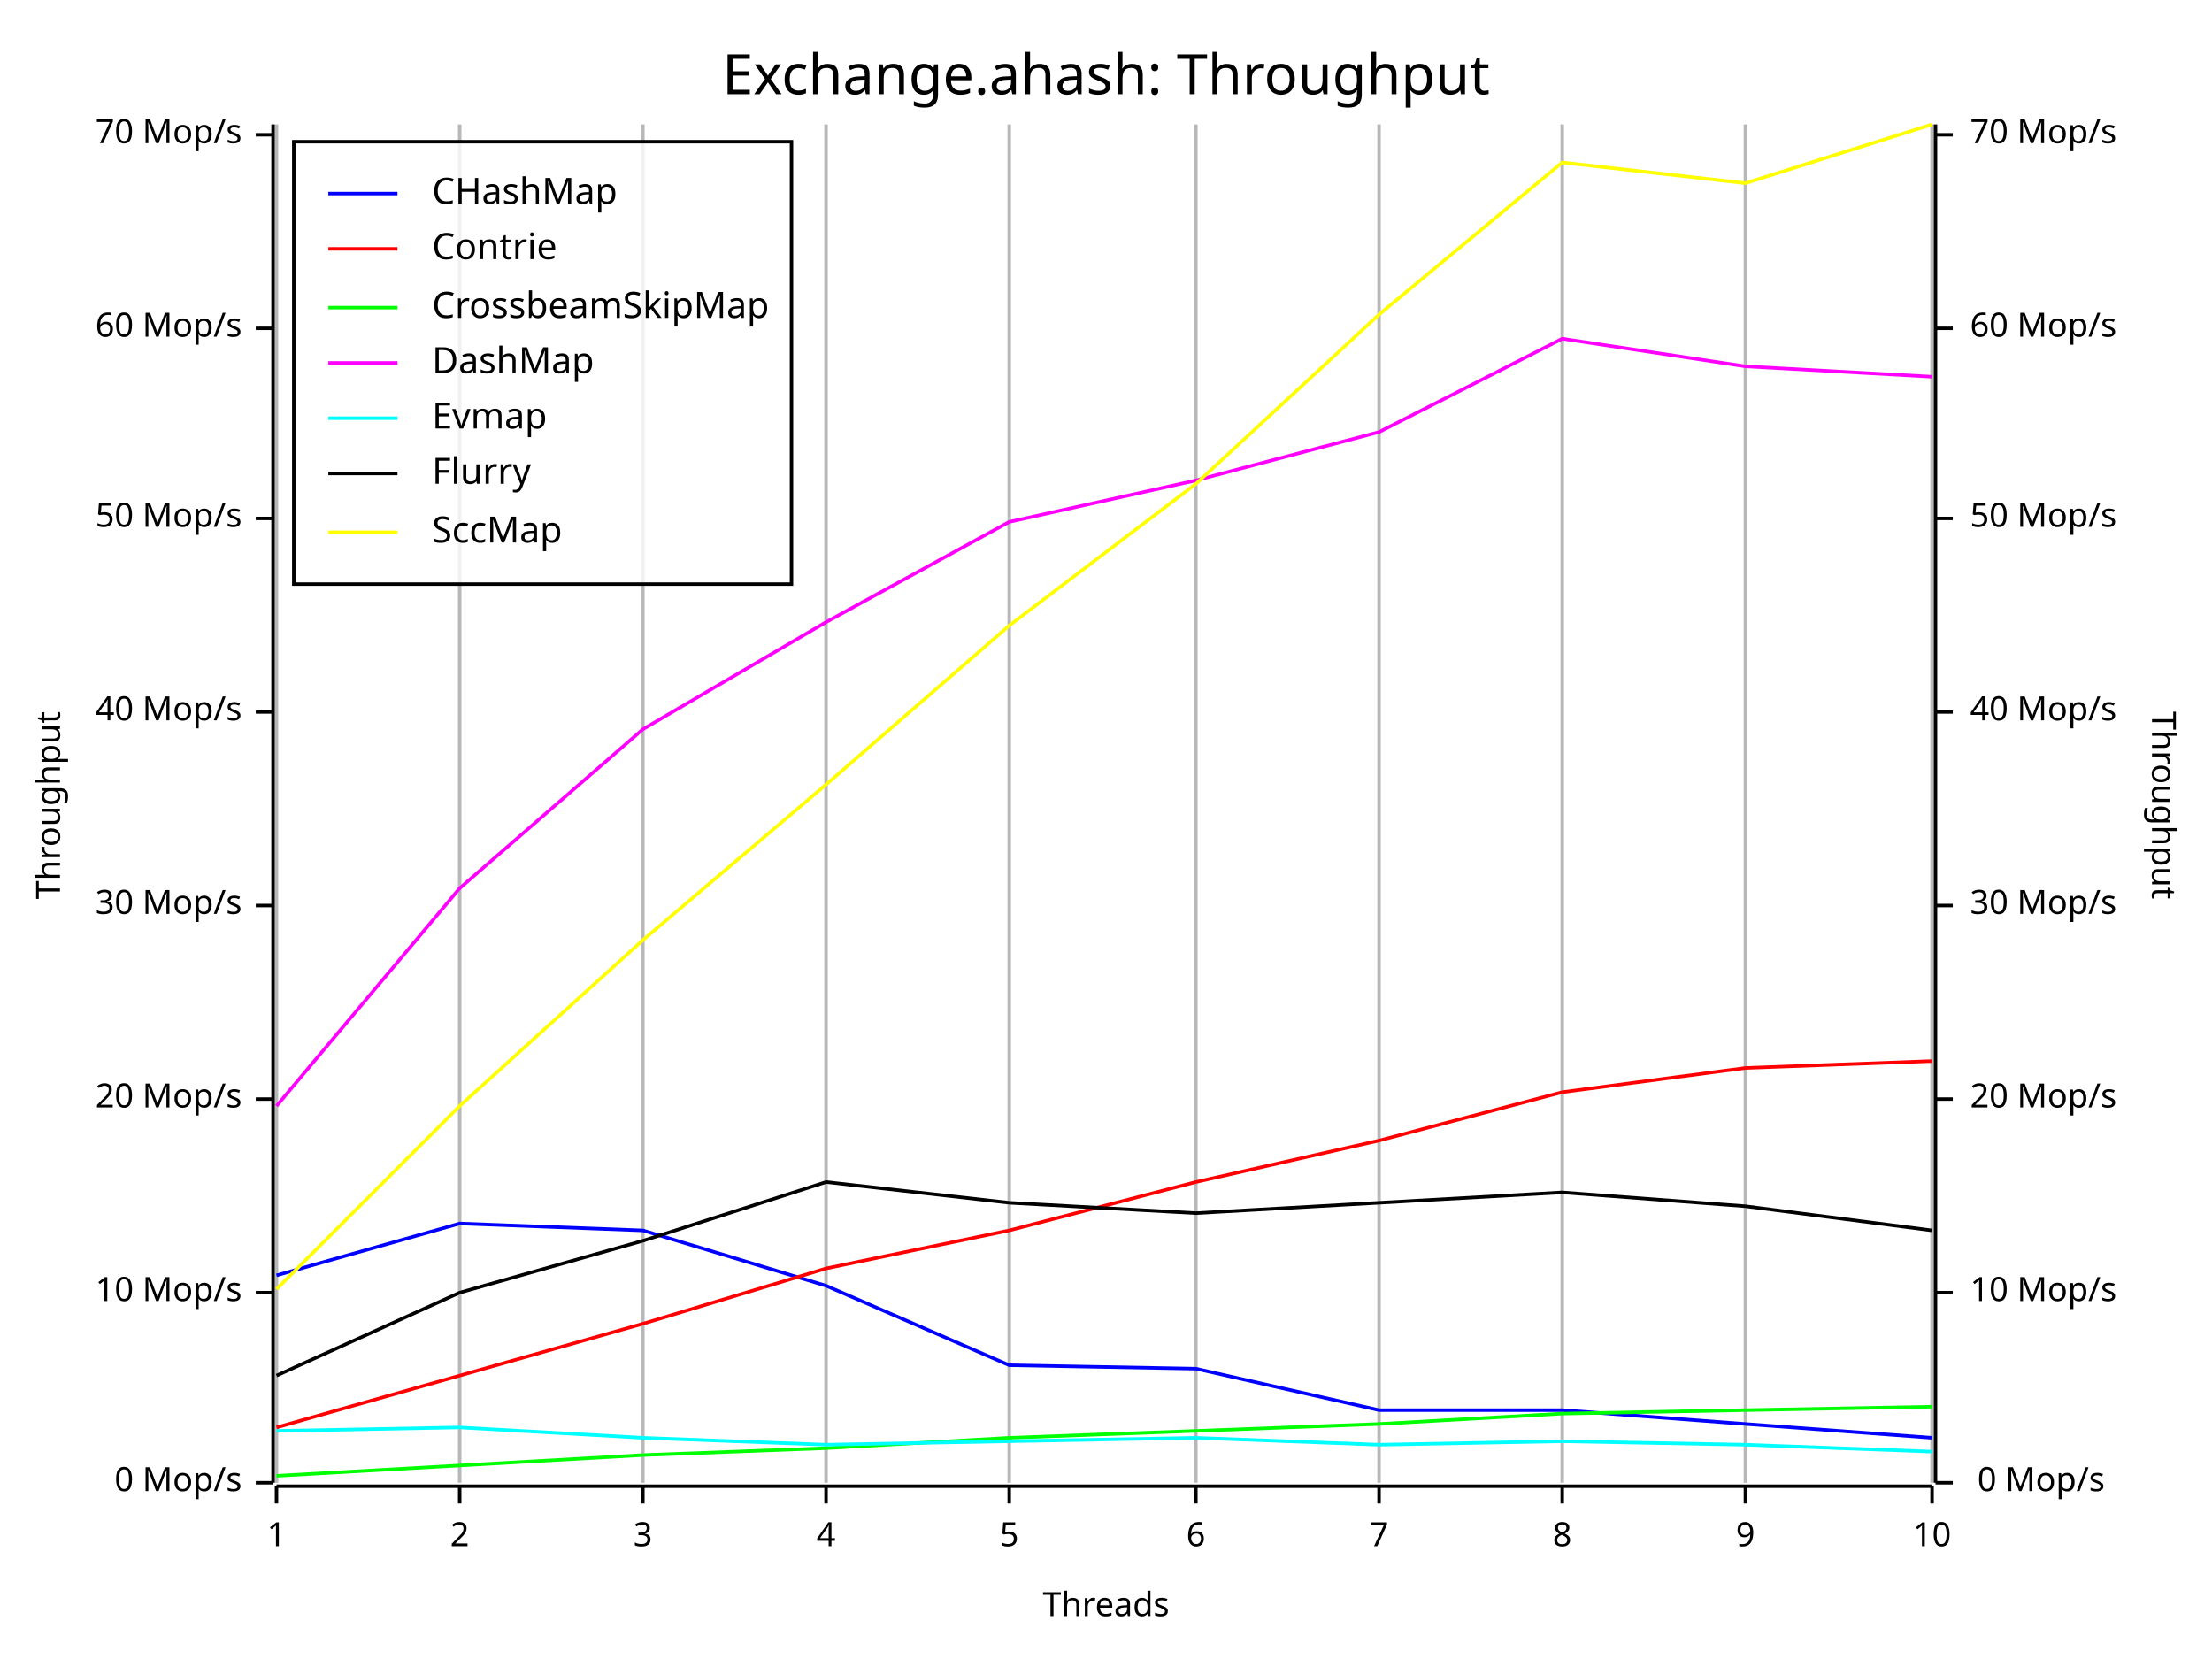
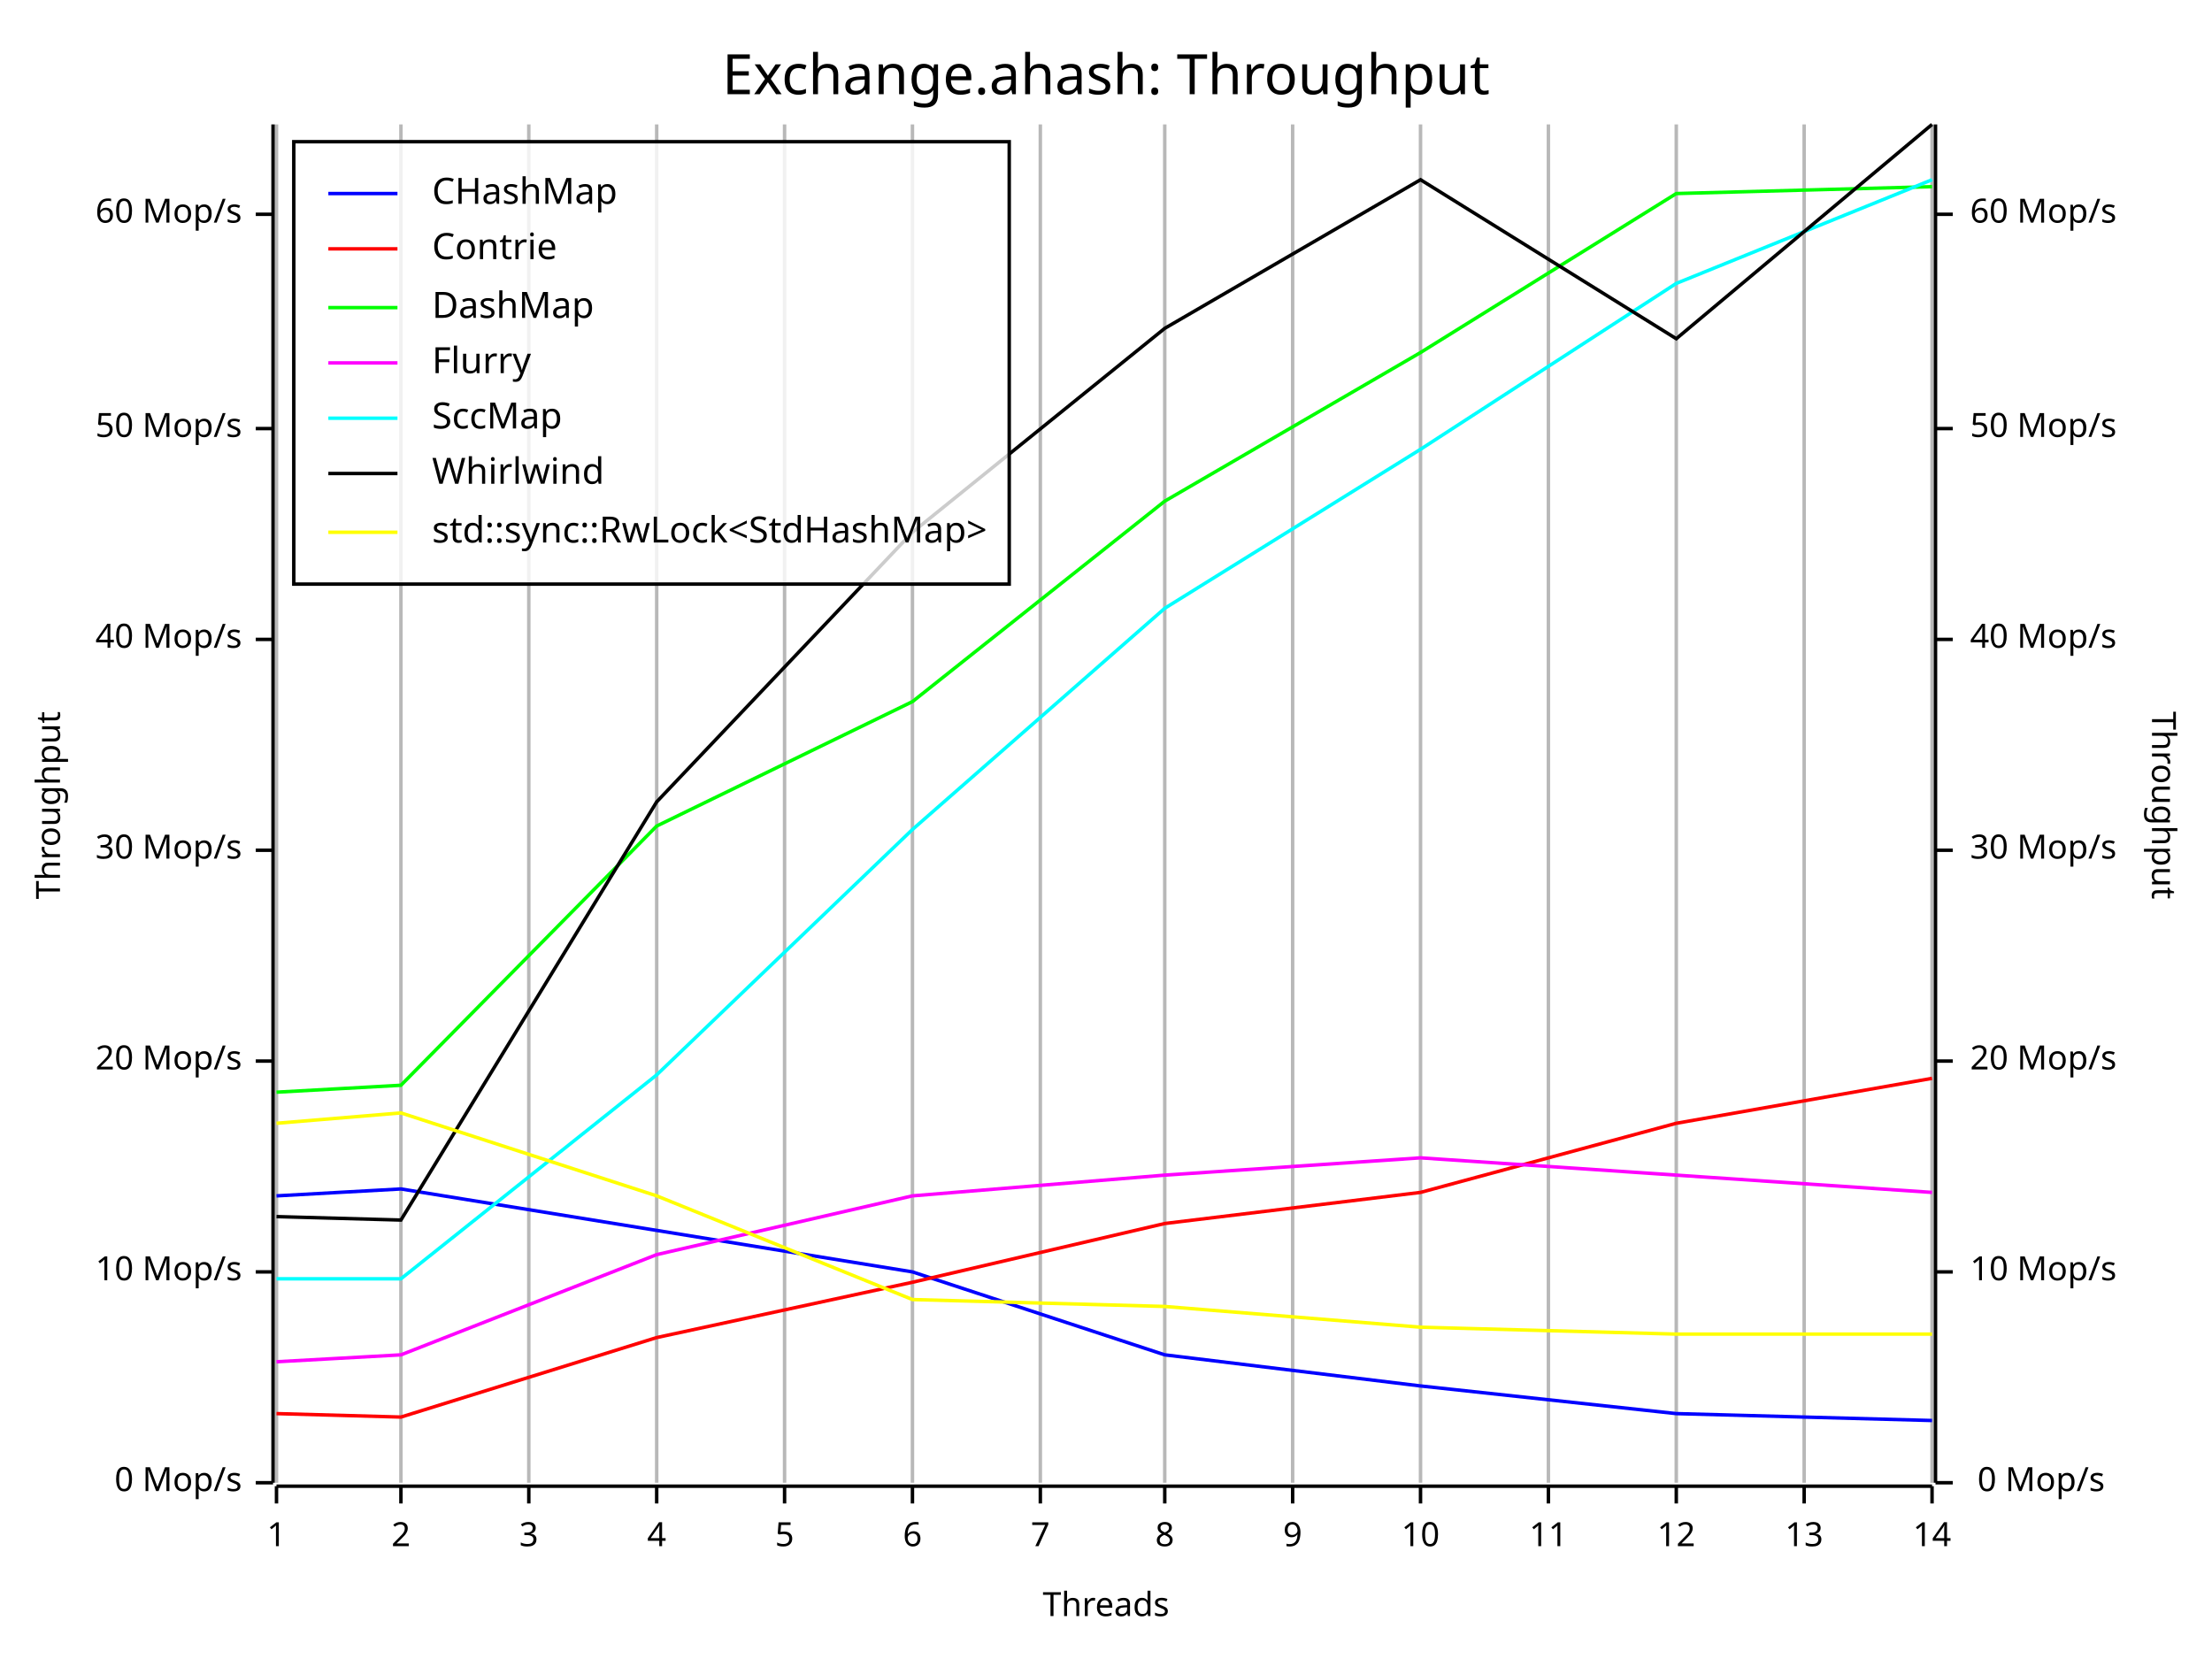
<svg xmlns="http://www.w3.org/2000/svg" width="640" height="480" viewBox="0 0 640 480">
  <rect x="0" y="0" width="640" height="480" opacity="1" fill="#FFFFFF" stroke="none" />
  <text x="320" y="15" dy="0.76em" text-anchor="middle" font-family="Fira Code" font-size="16.129" opacity="1" fill="#000000">
Exchange.ahash: Throughput
</text>
  <line opacity="0.1" stroke="#000000" stroke-width="1" x1="80" y1="429" x2="80" y2="36" />
-   <line opacity="0.1" stroke="#000000" stroke-width="1" x1="133" y1="429" x2="133" y2="36" />
-   <line opacity="0.1" stroke="#000000" stroke-width="1" x1="186" y1="429" x2="186" y2="36" />
-   <line opacity="0.1" stroke="#000000" stroke-width="1" x1="239" y1="429" x2="239" y2="36" />
-   <line opacity="0.1" stroke="#000000" stroke-width="1" x1="292" y1="429" x2="292" y2="36" />
-   <line opacity="0.1" stroke="#000000" stroke-width="1" x1="346" y1="429" x2="346" y2="36" />
-   <line opacity="0.1" stroke="#000000" stroke-width="1" x1="399" y1="429" x2="399" y2="36" />
-   <line opacity="0.1" stroke="#000000" stroke-width="1" x1="452" y1="429" x2="452" y2="36" />
-   <line opacity="0.1" stroke="#000000" stroke-width="1" x1="505" y1="429" x2="505" y2="36" />
+   <line opacity="0.1" stroke="#000000" stroke-width="1" x1="116" y1="429" x2="116" y2="36" />
+   <line opacity="0.1" stroke="#000000" stroke-width="1" x1="153" y1="429" x2="153" y2="36" />
+   <line opacity="0.1" stroke="#000000" stroke-width="1" x1="190" y1="429" x2="190" y2="36" />
+   <line opacity="0.1" stroke="#000000" stroke-width="1" x1="227" y1="429" x2="227" y2="36" />
+   <line opacity="0.1" stroke="#000000" stroke-width="1" x1="264" y1="429" x2="264" y2="36" />
+   <line opacity="0.1" stroke="#000000" stroke-width="1" x1="301" y1="429" x2="301" y2="36" />
+   <line opacity="0.1" stroke="#000000" stroke-width="1" x1="337" y1="429" x2="337" y2="36" />
+   <line opacity="0.1" stroke="#000000" stroke-width="1" x1="374" y1="429" x2="374" y2="36" />
+   <line opacity="0.1" stroke="#000000" stroke-width="1" x1="411" y1="429" x2="411" y2="36" />
+   <line opacity="0.1" stroke="#000000" stroke-width="1" x1="448" y1="429" x2="448" y2="36" />
+   <line opacity="0.1" stroke="#000000" stroke-width="1" x1="485" y1="429" x2="485" y2="36" />
+   <line opacity="0.1" stroke="#000000" stroke-width="1" x1="522" y1="429" x2="522" y2="36" />
  <line opacity="0.1" stroke="#000000" stroke-width="1" x1="559" y1="429" x2="559" y2="36" />
  <text x="10" y="233" dy="0.76em" text-anchor="middle" font-family="sans-serif" font-size="9.677" opacity="1" fill="#000000" transform="rotate(270, 10, 233)">
Throughput
</text>
  <text x="320" y="470" dy="-0.5ex" text-anchor="middle" font-family="sans-serif" font-size="9.677" opacity="1" fill="#000000">
Threads
</text>
  <text x="630" y="233" dy="0.76em" text-anchor="middle" font-family="sans-serif" font-size="9.677" opacity="1" fill="#000000" transform="rotate(90, 630, 233)">
Throughput
</text>
  <line opacity="0.2" stroke="#000000" stroke-width="1" x1="80" y1="429" x2="80" y2="36" />
-   <line opacity="0.2" stroke="#000000" stroke-width="1" x1="133" y1="429" x2="133" y2="36" />
-   <line opacity="0.2" stroke="#000000" stroke-width="1" x1="186" y1="429" x2="186" y2="36" />
-   <line opacity="0.2" stroke="#000000" stroke-width="1" x1="239" y1="429" x2="239" y2="36" />
-   <line opacity="0.2" stroke="#000000" stroke-width="1" x1="292" y1="429" x2="292" y2="36" />
-   <line opacity="0.2" stroke="#000000" stroke-width="1" x1="346" y1="429" x2="346" y2="36" />
-   <line opacity="0.2" stroke="#000000" stroke-width="1" x1="399" y1="429" x2="399" y2="36" />
-   <line opacity="0.2" stroke="#000000" stroke-width="1" x1="452" y1="429" x2="452" y2="36" />
-   <line opacity="0.2" stroke="#000000" stroke-width="1" x1="505" y1="429" x2="505" y2="36" />
+   <line opacity="0.2" stroke="#000000" stroke-width="1" x1="116" y1="429" x2="116" y2="36" />
+   <line opacity="0.2" stroke="#000000" stroke-width="1" x1="153" y1="429" x2="153" y2="36" />
+   <line opacity="0.2" stroke="#000000" stroke-width="1" x1="190" y1="429" x2="190" y2="36" />
+   <line opacity="0.2" stroke="#000000" stroke-width="1" x1="227" y1="429" x2="227" y2="36" />
+   <line opacity="0.2" stroke="#000000" stroke-width="1" x1="264" y1="429" x2="264" y2="36" />
+   <line opacity="0.2" stroke="#000000" stroke-width="1" x1="301" y1="429" x2="301" y2="36" />
+   <line opacity="0.2" stroke="#000000" stroke-width="1" x1="337" y1="429" x2="337" y2="36" />
+   <line opacity="0.2" stroke="#000000" stroke-width="1" x1="374" y1="429" x2="374" y2="36" />
+   <line opacity="0.2" stroke="#000000" stroke-width="1" x1="411" y1="429" x2="411" y2="36" />
+   <line opacity="0.2" stroke="#000000" stroke-width="1" x1="448" y1="429" x2="448" y2="36" />
+   <line opacity="0.2" stroke="#000000" stroke-width="1" x1="485" y1="429" x2="485" y2="36" />
+   <line opacity="0.2" stroke="#000000" stroke-width="1" x1="522" y1="429" x2="522" y2="36" />
  <line opacity="0.2" stroke="#000000" stroke-width="1" x1="559" y1="429" x2="559" y2="36" />
  <polyline fill="none" opacity="1" stroke="#000000" stroke-width="1" points="79,36 79,429 " />
  <text x="70" y="429" dy="0.5ex" text-anchor="end" font-family="sans-serif" font-size="9.677" opacity="1" fill="#000000">
0 Mop/s
</text>
  <polyline fill="none" opacity="1" stroke="#000000" stroke-width="1" points="74,429 79,429 " />
-   <text x="70" y="374" dy="0.5ex" text-anchor="end" font-family="sans-serif" font-size="9.677" opacity="1" fill="#000000">
+   <text x="70" y="368" dy="0.5ex" text-anchor="end" font-family="sans-serif" font-size="9.677" opacity="1" fill="#000000">
10 Mop/s
</text>
-   <polyline fill="none" opacity="1" stroke="#000000" stroke-width="1" points="74,374 79,374 " />
-   <text x="70" y="318" dy="0.5ex" text-anchor="end" font-family="sans-serif" font-size="9.677" opacity="1" fill="#000000">
+   <polyline fill="none" opacity="1" stroke="#000000" stroke-width="1" points="74,368 79,368 " />
+   <text x="70" y="307" dy="0.5ex" text-anchor="end" font-family="sans-serif" font-size="9.677" opacity="1" fill="#000000">
20 Mop/s
</text>
-   <polyline fill="none" opacity="1" stroke="#000000" stroke-width="1" points="74,318 79,318 " />
-   <text x="70" y="262" dy="0.5ex" text-anchor="end" font-family="sans-serif" font-size="9.677" opacity="1" fill="#000000">
+   <polyline fill="none" opacity="1" stroke="#000000" stroke-width="1" points="74,307 79,307 " />
+   <text x="70" y="246" dy="0.5ex" text-anchor="end" font-family="sans-serif" font-size="9.677" opacity="1" fill="#000000">
30 Mop/s
</text>
-   <polyline fill="none" opacity="1" stroke="#000000" stroke-width="1" points="74,262 79,262 " />
-   <text x="70" y="206" dy="0.5ex" text-anchor="end" font-family="sans-serif" font-size="9.677" opacity="1" fill="#000000">
+   <polyline fill="none" opacity="1" stroke="#000000" stroke-width="1" points="74,246 79,246 " />
+   <text x="70" y="185" dy="0.5ex" text-anchor="end" font-family="sans-serif" font-size="9.677" opacity="1" fill="#000000">
40 Mop/s
</text>
-   <polyline fill="none" opacity="1" stroke="#000000" stroke-width="1" points="74,206 79,206 " />
-   <text x="70" y="150" dy="0.5ex" text-anchor="end" font-family="sans-serif" font-size="9.677" opacity="1" fill="#000000">
+   <polyline fill="none" opacity="1" stroke="#000000" stroke-width="1" points="74,185 79,185 " />
+   <text x="70" y="124" dy="0.5ex" text-anchor="end" font-family="sans-serif" font-size="9.677" opacity="1" fill="#000000">
50 Mop/s
</text>
-   <polyline fill="none" opacity="1" stroke="#000000" stroke-width="1" points="74,150 79,150 " />
-   <text x="70" y="95" dy="0.5ex" text-anchor="end" font-family="sans-serif" font-size="9.677" opacity="1" fill="#000000">
+   <polyline fill="none" opacity="1" stroke="#000000" stroke-width="1" points="74,124 79,124 " />
+   <text x="70" y="62" dy="0.5ex" text-anchor="end" font-family="sans-serif" font-size="9.677" opacity="1" fill="#000000">
60 Mop/s
</text>
-   <polyline fill="none" opacity="1" stroke="#000000" stroke-width="1" points="74,95 79,95 " />
-   <text x="70" y="39" dy="0.5ex" text-anchor="end" font-family="sans-serif" font-size="9.677" opacity="1" fill="#000000">
- 70 Mop/s
- </text>
-   <polyline fill="none" opacity="1" stroke="#000000" stroke-width="1" points="74,39 79,39 " />
+   <polyline fill="none" opacity="1" stroke="#000000" stroke-width="1" points="74,62 79,62 " />
  <polyline fill="none" opacity="1" stroke="#000000" stroke-width="1" points="80,430 559,430 " />
  <text x="80" y="440" dy="0.76em" text-anchor="middle" font-family="sans-serif" font-size="9.677" opacity="1" fill="#000000">
1
</text>
  <polyline fill="none" opacity="1" stroke="#000000" stroke-width="1" points="80,430 80,435 " />
-   <text x="133" y="440" dy="0.76em" text-anchor="middle" font-family="sans-serif" font-size="9.677" opacity="1" fill="#000000">
+   <text x="116" y="440" dy="0.76em" text-anchor="middle" font-family="sans-serif" font-size="9.677" opacity="1" fill="#000000">
2
</text>
-   <polyline fill="none" opacity="1" stroke="#000000" stroke-width="1" points="133,430 133,435 " />
-   <text x="186" y="440" dy="0.76em" text-anchor="middle" font-family="sans-serif" font-size="9.677" opacity="1" fill="#000000">
+   <polyline fill="none" opacity="1" stroke="#000000" stroke-width="1" points="116,430 116,435 " />
+   <text x="153" y="440" dy="0.76em" text-anchor="middle" font-family="sans-serif" font-size="9.677" opacity="1" fill="#000000">
3
</text>
-   <polyline fill="none" opacity="1" stroke="#000000" stroke-width="1" points="186,430 186,435 " />
-   <text x="239" y="440" dy="0.76em" text-anchor="middle" font-family="sans-serif" font-size="9.677" opacity="1" fill="#000000">
+   <polyline fill="none" opacity="1" stroke="#000000" stroke-width="1" points="153,430 153,435 " />
+   <text x="190" y="440" dy="0.76em" text-anchor="middle" font-family="sans-serif" font-size="9.677" opacity="1" fill="#000000">
4
</text>
-   <polyline fill="none" opacity="1" stroke="#000000" stroke-width="1" points="239,430 239,435 " />
-   <text x="292" y="440" dy="0.76em" text-anchor="middle" font-family="sans-serif" font-size="9.677" opacity="1" fill="#000000">
+   <polyline fill="none" opacity="1" stroke="#000000" stroke-width="1" points="190,430 190,435 " />
+   <text x="227" y="440" dy="0.76em" text-anchor="middle" font-family="sans-serif" font-size="9.677" opacity="1" fill="#000000">
5
</text>
-   <polyline fill="none" opacity="1" stroke="#000000" stroke-width="1" points="292,430 292,435 " />
-   <text x="346" y="440" dy="0.76em" text-anchor="middle" font-family="sans-serif" font-size="9.677" opacity="1" fill="#000000">
+   <polyline fill="none" opacity="1" stroke="#000000" stroke-width="1" points="227,430 227,435 " />
+   <text x="264" y="440" dy="0.76em" text-anchor="middle" font-family="sans-serif" font-size="9.677" opacity="1" fill="#000000">
6
</text>
-   <polyline fill="none" opacity="1" stroke="#000000" stroke-width="1" points="346,430 346,435 " />
-   <text x="399" y="440" dy="0.76em" text-anchor="middle" font-family="sans-serif" font-size="9.677" opacity="1" fill="#000000">
+   <polyline fill="none" opacity="1" stroke="#000000" stroke-width="1" points="264,430 264,435 " />
+   <text x="301" y="440" dy="0.76em" text-anchor="middle" font-family="sans-serif" font-size="9.677" opacity="1" fill="#000000">
7
</text>
-   <polyline fill="none" opacity="1" stroke="#000000" stroke-width="1" points="399,430 399,435 " />
-   <text x="452" y="440" dy="0.76em" text-anchor="middle" font-family="sans-serif" font-size="9.677" opacity="1" fill="#000000">
+   <polyline fill="none" opacity="1" stroke="#000000" stroke-width="1" points="301,430 301,435 " />
+   <text x="337" y="440" dy="0.76em" text-anchor="middle" font-family="sans-serif" font-size="9.677" opacity="1" fill="#000000">
8
</text>
-   <polyline fill="none" opacity="1" stroke="#000000" stroke-width="1" points="452,430 452,435 " />
-   <text x="505" y="440" dy="0.76em" text-anchor="middle" font-family="sans-serif" font-size="9.677" opacity="1" fill="#000000">
+   <polyline fill="none" opacity="1" stroke="#000000" stroke-width="1" points="337,430 337,435 " />
+   <text x="374" y="440" dy="0.76em" text-anchor="middle" font-family="sans-serif" font-size="9.677" opacity="1" fill="#000000">
9
</text>
-   <polyline fill="none" opacity="1" stroke="#000000" stroke-width="1" points="505,430 505,435 " />
+   <polyline fill="none" opacity="1" stroke="#000000" stroke-width="1" points="374,430 374,435 " />
+   <text x="411" y="440" dy="0.76em" text-anchor="middle" font-family="sans-serif" font-size="9.677" opacity="1" fill="#000000">
+ 10
+ </text>
+   <polyline fill="none" opacity="1" stroke="#000000" stroke-width="1" points="411,430 411,435 " />
+   <text x="448" y="440" dy="0.76em" text-anchor="middle" font-family="sans-serif" font-size="9.677" opacity="1" fill="#000000">
+ 11
+ </text>
+   <polyline fill="none" opacity="1" stroke="#000000" stroke-width="1" points="448,430 448,435 " />
+   <text x="485" y="440" dy="0.76em" text-anchor="middle" font-family="sans-serif" font-size="9.677" opacity="1" fill="#000000">
+ 12
+ </text>
+   <polyline fill="none" opacity="1" stroke="#000000" stroke-width="1" points="485,430 485,435 " />
+   <text x="522" y="440" dy="0.76em" text-anchor="middle" font-family="sans-serif" font-size="9.677" opacity="1" fill="#000000">
+ 13
+ </text>
+   <polyline fill="none" opacity="1" stroke="#000000" stroke-width="1" points="522,430 522,435 " />
  <text x="559" y="440" dy="0.76em" text-anchor="middle" font-family="sans-serif" font-size="9.677" opacity="1" fill="#000000">
- 10
+ 14
</text>
  <polyline fill="none" opacity="1" stroke="#000000" stroke-width="1" points="559,430 559,435 " />
  <polyline fill="none" opacity="1" stroke="#000000" stroke-width="1" points="560,36 560,429 " />
  <text x="609" y="429" dy="0.5ex" text-anchor="end" font-family="sans-serif" font-size="9.677" opacity="1" fill="#000000">
0 Mop/s
</text>
  <polyline fill="none" opacity="1" stroke="#000000" stroke-width="1" points="560,429 565,429 " />
-   <text x="570" y="374" dy="0.5ex" text-anchor="start" font-family="sans-serif" font-size="9.677" opacity="1" fill="#000000">
+   <text x="570" y="368" dy="0.5ex" text-anchor="start" font-family="sans-serif" font-size="9.677" opacity="1" fill="#000000">
10 Mop/s
</text>
-   <polyline fill="none" opacity="1" stroke="#000000" stroke-width="1" points="560,374 565,374 " />
-   <text x="570" y="318" dy="0.5ex" text-anchor="start" font-family="sans-serif" font-size="9.677" opacity="1" fill="#000000">
+   <polyline fill="none" opacity="1" stroke="#000000" stroke-width="1" points="560,368 565,368 " />
+   <text x="570" y="307" dy="0.5ex" text-anchor="start" font-family="sans-serif" font-size="9.677" opacity="1" fill="#000000">
20 Mop/s
</text>
-   <polyline fill="none" opacity="1" stroke="#000000" stroke-width="1" points="560,318 565,318 " />
-   <text x="570" y="262" dy="0.5ex" text-anchor="start" font-family="sans-serif" font-size="9.677" opacity="1" fill="#000000">
+   <polyline fill="none" opacity="1" stroke="#000000" stroke-width="1" points="560,307 565,307 " />
+   <text x="570" y="246" dy="0.5ex" text-anchor="start" font-family="sans-serif" font-size="9.677" opacity="1" fill="#000000">
30 Mop/s
</text>
-   <polyline fill="none" opacity="1" stroke="#000000" stroke-width="1" points="560,262 565,262 " />
-   <text x="570" y="206" dy="0.5ex" text-anchor="start" font-family="sans-serif" font-size="9.677" opacity="1" fill="#000000">
+   <polyline fill="none" opacity="1" stroke="#000000" stroke-width="1" points="560,246 565,246 " />
+   <text x="570" y="185" dy="0.5ex" text-anchor="start" font-family="sans-serif" font-size="9.677" opacity="1" fill="#000000">
40 Mop/s
</text>
-   <polyline fill="none" opacity="1" stroke="#000000" stroke-width="1" points="560,206 565,206 " />
-   <text x="570" y="150" dy="0.5ex" text-anchor="start" font-family="sans-serif" font-size="9.677" opacity="1" fill="#000000">
+   <polyline fill="none" opacity="1" stroke="#000000" stroke-width="1" points="560,185 565,185 " />
+   <text x="570" y="124" dy="0.5ex" text-anchor="start" font-family="sans-serif" font-size="9.677" opacity="1" fill="#000000">
50 Mop/s
</text>
-   <polyline fill="none" opacity="1" stroke="#000000" stroke-width="1" points="560,150 565,150 " />
-   <text x="570" y="95" dy="0.5ex" text-anchor="start" font-family="sans-serif" font-size="9.677" opacity="1" fill="#000000">
+   <polyline fill="none" opacity="1" stroke="#000000" stroke-width="1" points="560,124 565,124 " />
+   <text x="570" y="62" dy="0.5ex" text-anchor="start" font-family="sans-serif" font-size="9.677" opacity="1" fill="#000000">
60 Mop/s
</text>
-   <polyline fill="none" opacity="1" stroke="#000000" stroke-width="1" points="560,95 565,95 " />
-   <text x="570" y="39" dy="0.5ex" text-anchor="start" font-family="sans-serif" font-size="9.677" opacity="1" fill="#000000">
- 70 Mop/s
- </text>
-   <polyline fill="none" opacity="1" stroke="#000000" stroke-width="1" points="560,39 565,39 " />
-   <polyline fill="none" opacity="1" stroke="#0000FF" stroke-width="1" points="80,369 133,354 186,356 239,372 292,395 346,396 399,408 452,408 505,412 559,416 " />
-   <polyline fill="none" opacity="1" stroke="#FF0000" stroke-width="1" points="80,413 133,398 186,383 239,367 292,356 346,342 399,330 452,316 505,309 559,307 " />
-   <polyline fill="none" opacity="1" stroke="#00FF00" stroke-width="1" points="80,427 133,424 186,421 239,419 292,416 346,414 399,412 452,409 505,408 559,407 " />
-   <polyline fill="none" opacity="1" stroke="#FF00FF" stroke-width="1" points="80,320 133,257 186,211 239,180 292,151 346,139 399,125 452,98 505,106 559,109 " />
-   <polyline fill="none" opacity="1" stroke="#00FFFF" stroke-width="1" points="80,414 133,413 186,416 239,418 292,417 346,416 399,418 452,417 505,418 559,420 " />
-   <polyline fill="none" opacity="1" stroke="#000000" stroke-width="1" points="80,398 133,374 186,359 239,342 292,348 346,351 399,348 452,345 505,349 559,356 " />
-   <polyline fill="none" opacity="1" stroke="#FFFF00" stroke-width="1" points="80,373 133,320 186,272 239,227 292,181 346,140 399,91 452,47 505,53 559,36 " />
-   <rect x="85" y="41" width="144" height="128" opacity="0.8" fill="#FFFFFF" stroke="none" />
-   <rect x="85" y="41" width="144" height="128" opacity="1" fill="none" stroke="#000000" />
+   <polyline fill="none" opacity="1" stroke="#000000" stroke-width="1" points="560,62 565,62 " />
+   <polyline fill="none" opacity="1" stroke="#0000FF" stroke-width="1" points="80,346 116,344 190,356 264,368 337,392 411,401 485,409 559,411 " />
+   <polyline fill="none" opacity="1" stroke="#FF0000" stroke-width="1" points="80,409 116,410 190,387 264,371 337,354 411,345 485,325 559,312 " />
+   <polyline fill="none" opacity="1" stroke="#00FF00" stroke-width="1" points="80,316 116,314 190,239 264,203 337,145 411,102 485,56 559,54 " />
+   <polyline fill="none" opacity="1" stroke="#FF00FF" stroke-width="1" points="80,394 116,392 190,363 264,346 337,340 411,335 485,340 559,345 " />
+   <polyline fill="none" opacity="1" stroke="#00FFFF" stroke-width="1" points="80,370 116,370 190,311 264,240 337,176 411,130 485,82 559,52 " />
+   <polyline fill="none" opacity="1" stroke="#000000" stroke-width="1" points="80,352 116,353 190,232 264,154 337,95 411,52 485,98 559,36 " />
+   <polyline fill="none" opacity="1" stroke="#FFFF00" stroke-width="1" points="80,325 116,322 190,346 264,376 337,378 411,384 485,386 559,386 " />
+   <rect x="85" y="41" width="207" height="128" opacity="0.8" fill="#FFFFFF" stroke="none" />
+   <rect x="85" y="41" width="207" height="128" opacity="1" fill="none" stroke="#000000" />
  <text x="125" y="51" dy="0.76em" text-anchor="start" font-family="Fira Code" font-size="10.484" opacity="1" fill="#000000">
CHashMap
</text>
  <text x="125" y="67" dy="0.76em" text-anchor="start" font-family="Fira Code" font-size="10.484" opacity="1" fill="#000000">
Contrie
</text>
  <text x="125" y="84" dy="0.76em" text-anchor="start" font-family="Fira Code" font-size="10.484" opacity="1" fill="#000000">
- CrossbeamSkipMap
+ DashMap
</text>
  <text x="125" y="100" dy="0.76em" text-anchor="start" font-family="Fira Code" font-size="10.484" opacity="1" fill="#000000">
- DashMap
+ Flurry
</text>
  <text x="125" y="116" dy="0.76em" text-anchor="start" font-family="Fira Code" font-size="10.484" opacity="1" fill="#000000">
- Evmap
+ SccMap
</text>
  <text x="125" y="132" dy="0.76em" text-anchor="start" font-family="Fira Code" font-size="10.484" opacity="1" fill="#000000">
- Flurry
+ Whirlwind
</text>
  <text x="125" y="149" dy="0.76em" text-anchor="start" font-family="Fira Code" font-size="10.484" opacity="1" fill="#000000">
- SccMap
+ std::sync::RwLock&lt;StdHashMap&gt;
</text>
  <polyline fill="none" opacity="1" stroke="#0000FF" stroke-width="1" points="95,56 115,56 " />
  <polyline fill="none" opacity="1" stroke="#FF0000" stroke-width="1" points="95,72 115,72 " />
  <polyline fill="none" opacity="1" stroke="#00FF00" stroke-width="1" points="95,89 115,89 " />
  <polyline fill="none" opacity="1" stroke="#FF00FF" stroke-width="1" points="95,105 115,105 " />
  <polyline fill="none" opacity="1" stroke="#00FFFF" stroke-width="1" points="95,121 115,121 " />
  <polyline fill="none" opacity="1" stroke="#000000" stroke-width="1" points="95,137 115,137 " />
  <polyline fill="none" opacity="1" stroke="#FFFF00" stroke-width="1" points="95,154 115,154 " />
</svg>
